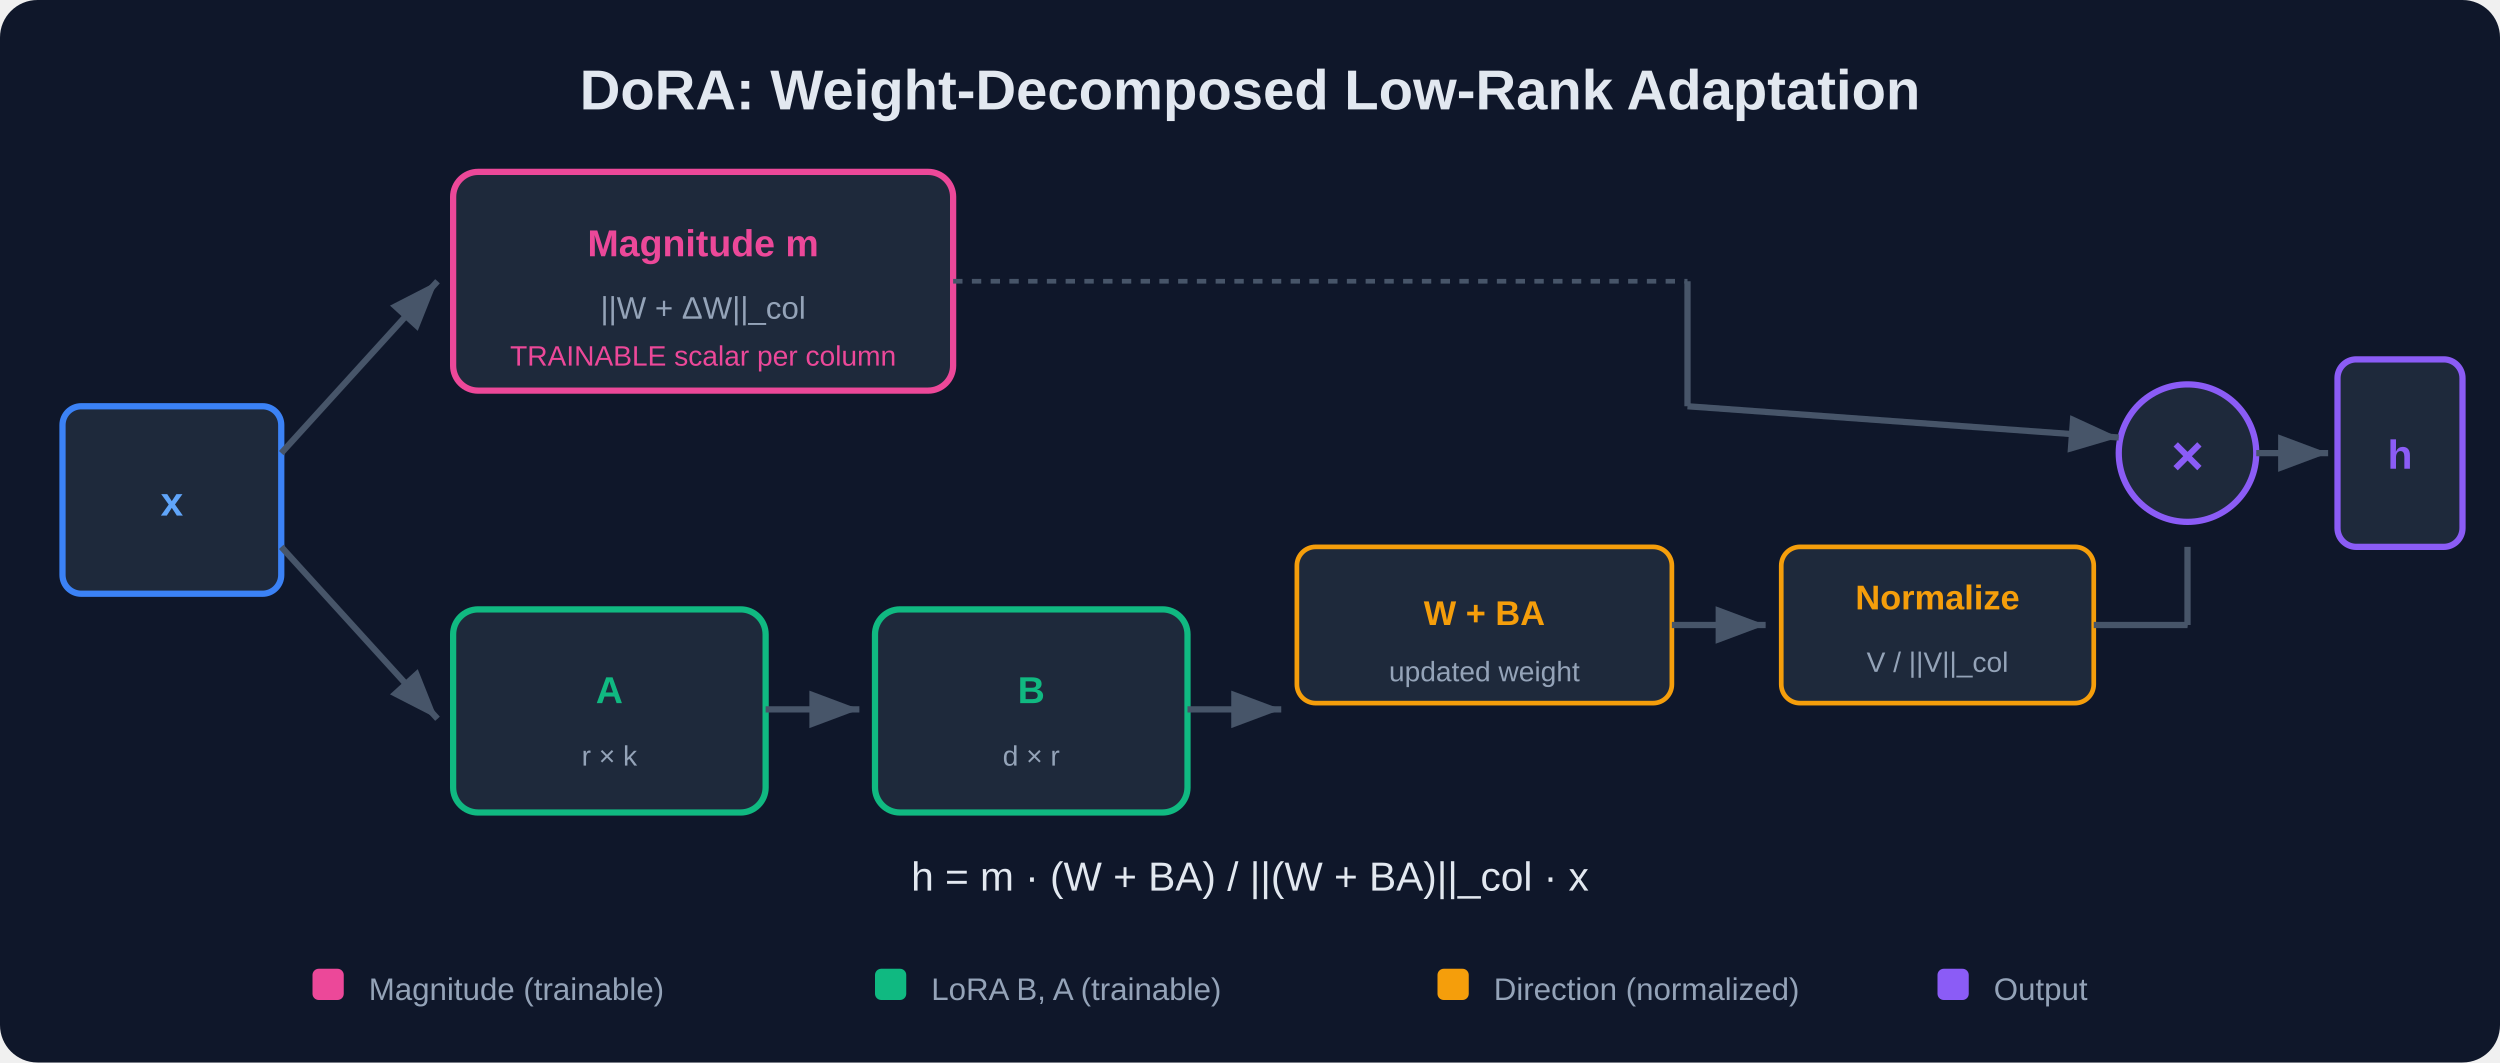
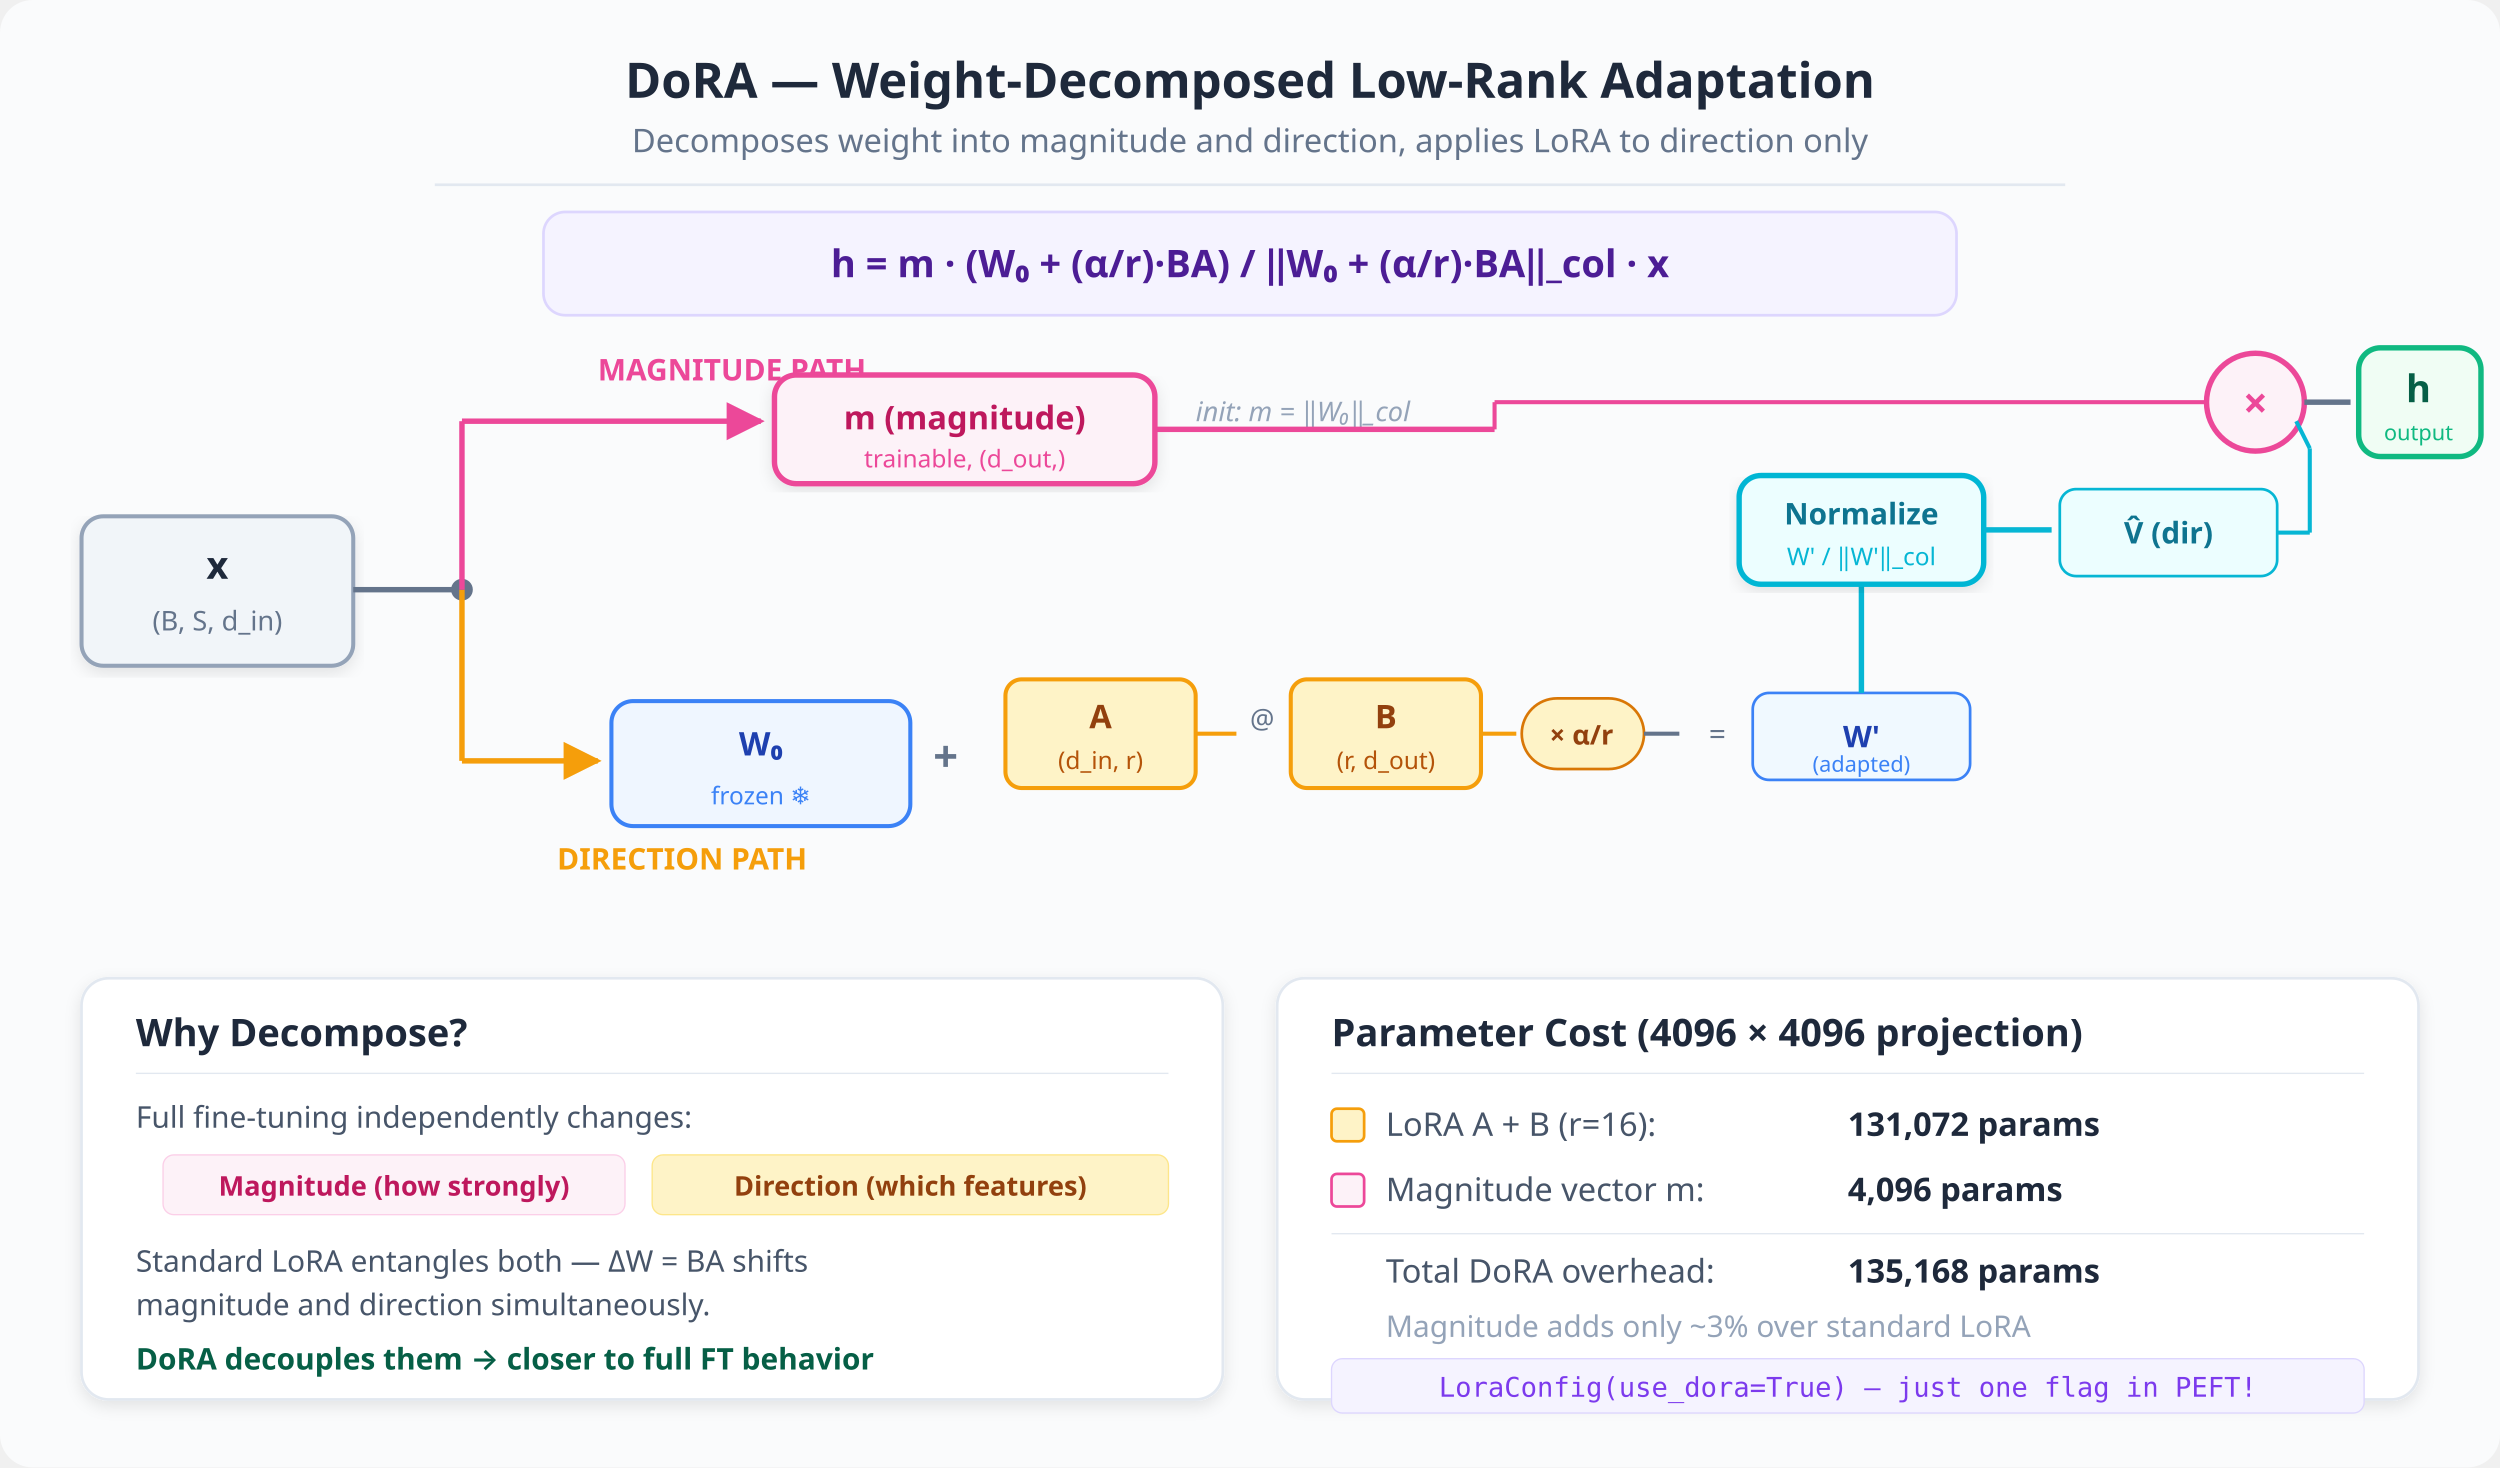
- <svg xmlns="http://www.w3.org/2000/svg" viewBox="0 0 800 340">
+ <svg xmlns="http://www.w3.org/2000/svg" viewBox="0 0 920 540" font-family="'Segoe UI', system-ui, -apple-system, sans-serif">
  <defs>
-     <marker id="ad" markerWidth="8" markerHeight="6" refX="8" refY="3" orient="auto">
-       <polygon points="0,0 8,3 0,6" fill="#475569" />
+     <filter id="shadow" x="-4%" y="-4%" width="108%" height="112%">
+       <feDropShadow dx="0" dy="2" stdDeviation="3" flood-opacity="0.1" />
+     </filter>
+     <marker id="arr" viewBox="0 0 10 10" refX="9" refY="5" markerWidth="7" markerHeight="7" orient="auto">
+       <path d="M 0 0 L 10 5 L 0 10 z" fill="#64748B" />
+     </marker>
+     <marker id="arrPink" viewBox="0 0 10 10" refX="9" refY="5" markerWidth="7" markerHeight="7" orient="auto">
+       <path d="M 0 0 L 10 5 L 0 10 z" fill="#EC4899" />
+     </marker>
+     <marker id="arrAmber" viewBox="0 0 10 10" refX="9" refY="5" markerWidth="7" markerHeight="7" orient="auto">
+       <path d="M 0 0 L 10 5 L 0 10 z" fill="#F59E0B" />
+     </marker>
+     <marker id="arrBlue" viewBox="0 0 10 10" refX="9" refY="5" markerWidth="7" markerHeight="7" orient="auto">
+       <path d="M 0 0 L 10 5 L 0 10 z" fill="#3B82F6" />
    </marker>
  </defs>
-   <rect width="800" height="340" rx="12" fill="#0f172a" />
-   <text x="400" y="35" text-anchor="middle" fill="#e2e8f0" font-family="Arial,sans-serif" font-size="18" font-weight="bold">DoRA: Weight-Decomposed Low-Rank Adaptation</text>
-   <rect x="20" y="130" width="70" height="60" rx="6" fill="#1e293b" stroke="#3b82f6" stroke-width="2" />
-   <text x="55" y="165" text-anchor="middle" fill="#60a5fa" font-family="Arial,sans-serif" font-size="13" font-weight="bold">x</text>
-   <line x1="90" y1="145" x2="140" y2="90" stroke="#475569" stroke-width="2" marker-end="url(#ad)" />
-   <line x1="90" y1="175" x2="140" y2="230" stroke="#475569" stroke-width="2" marker-end="url(#ad)" />
-   <rect x="145" y="55" width="160" height="70" rx="8" fill="#1e293b" stroke="#ec4899" stroke-width="2" />
-   <text x="225" y="82" text-anchor="middle" fill="#ec4899" font-family="Arial,sans-serif" font-size="12" font-weight="bold">Magnitude m</text>
-   <text x="225" y="102" text-anchor="middle" fill="#94a3b8" font-family="Arial,sans-serif" font-size="10">||W + ΔW||_col</text>
-   <text x="225" y="117" text-anchor="middle" fill="#ec4899" font-family="Arial,sans-serif" font-size="9">TRAINABLE scalar per column</text>
-   <rect x="145" y="195" width="100" height="65" rx="8" fill="#1e293b" stroke="#10b981" stroke-width="2" />
-   <text x="195" y="225" text-anchor="middle" fill="#10b981" font-family="Arial,sans-serif" font-size="12" font-weight="bold">A</text>
-   <text x="195" y="245" text-anchor="middle" fill="#94a3b8" font-family="Arial,sans-serif" font-size="9">r × k</text>
-   <line x1="245" y1="227" x2="275" y2="227" stroke="#475569" stroke-width="2" marker-end="url(#ad)" />
-   <rect x="280" y="195" width="100" height="65" rx="8" fill="#1e293b" stroke="#10b981" stroke-width="2" />
-   <text x="330" y="225" text-anchor="middle" fill="#10b981" font-family="Arial,sans-serif" font-size="12" font-weight="bold">B</text>
-   <text x="330" y="245" text-anchor="middle" fill="#94a3b8" font-family="Arial,sans-serif" font-size="9">d × r</text>
-   <line x1="380" y1="227" x2="410" y2="227" stroke="#475569" stroke-width="2" marker-end="url(#ad)" />
-   <rect x="415" y="175" width="120" height="50" rx="6" fill="#1e293b" stroke="#f59e0b" stroke-width="1.5" />
-   <text x="475" y="200" text-anchor="middle" fill="#f59e0b" font-family="Arial,sans-serif" font-size="11" font-weight="bold">W + BA</text>
-   <text x="475" y="218" text-anchor="middle" fill="#94a3b8" font-family="Arial,sans-serif" font-size="9">updated weight</text>
-   <line x1="535" y1="200" x2="565" y2="200" stroke="#475569" stroke-width="2" marker-end="url(#ad)" />
-   <rect x="570" y="175" width="100" height="50" rx="6" fill="#1e293b" stroke="#f59e0b" stroke-width="1.5" />
-   <text x="620" y="195" text-anchor="middle" fill="#f59e0b" font-family="Arial,sans-serif" font-size="11" font-weight="bold">Normalize</text>
-   <text x="620" y="215" text-anchor="middle" fill="#94a3b8" font-family="Arial,sans-serif" font-size="9">V / ||V||_col</text>
-   <line x1="305" y1="90" x2="540" y2="90" stroke="#475569" stroke-width="1.5" stroke-dasharray="3,3" />
-   <line x1="670" y1="200" x2="700" y2="200" stroke="#475569" stroke-width="2" />
-   <line x1="540" y1="90" x2="540" y2="130" stroke="#475569" stroke-width="2" />
-   <circle cx="700" cy="145" r="22" fill="#1e293b" stroke="#8b5cf6" stroke-width="2" />
-   <text x="700" y="152" text-anchor="middle" fill="#8b5cf6" font-family="Arial,sans-serif" font-size="18" font-weight="bold">×</text>
-   <line x1="540" y1="130" x2="678" y2="140" stroke="#475569" stroke-width="2" marker-end="url(#ad)" />
-   <line x1="700" y1="175" x2="700" y2="200" stroke="#475569" stroke-width="2" />
-   <line x1="700" y1="200" x2="672" y2="200" stroke="#475569" stroke-width="1" />
-   <line x1="722" y1="145" x2="745" y2="145" stroke="#475569" stroke-width="2" marker-end="url(#ad)" />
-   <rect x="748" y="115" width="40" height="60" rx="6" fill="#1e293b" stroke="#8b5cf6" stroke-width="2" />
-   <text x="768" y="150" text-anchor="middle" fill="#8b5cf6" font-family="Arial,sans-serif" font-size="13" font-weight="bold">h</text>
-   <text x="400" y="285" text-anchor="middle" fill="#e2e8f0" font-family="Arial,sans-serif" font-size="13">h = m · (W + BA) / ||(W + BA)||_col · x</text>
-   <rect x="100" y="310" width="10" height="10" rx="2" fill="#ec4899" />
-   <text x="118" y="320" fill="#94a3b8" font-family="Arial,sans-serif" font-size="10">Magnitude (trainable)</text>
-   <rect x="280" y="310" width="10" height="10" rx="2" fill="#10b981" />
-   <text x="298" y="320" fill="#94a3b8" font-family="Arial,sans-serif" font-size="10">LoRA B, A (trainable)</text>
-   <rect x="460" y="310" width="10" height="10" rx="2" fill="#f59e0b" />
-   <text x="478" y="320" fill="#94a3b8" font-family="Arial,sans-serif" font-size="10">Direction (normalized)</text>
-   <rect x="620" y="310" width="10" height="10" rx="2" fill="#8b5cf6" />
-   <text x="638" y="320" fill="#94a3b8" font-family="Arial,sans-serif" font-size="10">Output</text>
+   <rect width="920" height="540" rx="12" fill="#FAFBFC" />
+   <text x="460" y="36" text-anchor="middle" font-size="18" font-weight="700" fill="#1E293B">DoRA — Weight-Decomposed Low-Rank Adaptation</text>
+   <text x="460" y="56" text-anchor="middle" font-size="12" fill="#64748B">Decomposes weight into magnitude and direction, applies LoRA to direction only</text>
+   <line x1="160" y1="68" x2="760" y2="68" stroke="#E2E8F0" stroke-width="1" />
+   <rect x="200" y="78" width="520" height="38" rx="8" fill="#F5F3FF" stroke="#DDD6FE" stroke-width="1" />
+   <text x="460" y="102" text-anchor="middle" font-size="14" font-weight="600" fill="#4C1D95">h = m · (W₀ + (α/r)·BA) / ‖W₀ + (α/r)·BA‖_col · x</text>
+   <rect x="30" y="190" width="100" height="55" rx="8" fill="#F1F5F9" stroke="#94A3B8" stroke-width="1.5" filter="url(#shadow)" />
+   <text x="80" y="213" text-anchor="middle" font-size="14" font-weight="700" fill="#1E293B">x</text>
+   <text x="80" y="232" text-anchor="middle" font-size="10" fill="#64748B">(B, S, d_in)</text>
+   <circle cx="170" cy="217" r="4" fill="#64748B" />
+   <line x1="130" y1="217" x2="170" y2="217" stroke="#64748B" stroke-width="2" />
+   <line x1="170" y1="217" x2="170" y2="280" stroke="#F59E0B" stroke-width="2" />
+   <line x1="170" y1="280" x2="220" y2="280" stroke="#F59E0B" stroke-width="2" marker-end="url(#arrAmber)" />
+   <text x="205" y="320" font-size="11" font-weight="600" fill="#F59E0B">DIRECTION PATH</text>
+   <rect x="225" y="258" width="110" height="46" rx="8" fill="#EFF6FF" stroke="#3B82F6" stroke-width="1.5" />
+   <text x="280" y="278" text-anchor="middle" font-size="12" font-weight="600" fill="#1E40AF">W₀</text>
+   <text x="280" y="296" text-anchor="middle" font-size="9" fill="#3B82F6">frozen ❄️</text>
+   <text x="348" y="284" text-anchor="middle" font-size="16" font-weight="700" fill="#64748B">+</text>
+   <rect x="370" y="250" width="70" height="40" rx="6" fill="#FEF3C7" stroke="#F59E0B" stroke-width="1.5" />
+   <text x="405" y="268" text-anchor="middle" font-size="12" font-weight="700" fill="#92400E">A</text>
+   <text x="405" y="283" text-anchor="middle" font-size="9" fill="#B45309">(d_in, r)</text>
+   <line x1="440" y1="270" x2="455" y2="270" stroke="#F59E0B" stroke-width="1.5" />
+   <text x="460" y="268" font-size="10" fill="#64748B">@</text>
+   <rect x="475" y="250" width="70" height="40" rx="6" fill="#FEF3C7" stroke="#F59E0B" stroke-width="1.5" />
+   <text x="510" y="268" text-anchor="middle" font-size="12" font-weight="700" fill="#92400E">B</text>
+   <text x="510" y="283" text-anchor="middle" font-size="9" fill="#B45309">(r, d_out)</text>
+   <line x1="545" y1="270" x2="558" y2="270" stroke="#F59E0B" stroke-width="1.5" />
+   <rect x="560" y="257" width="45" height="26" rx="13" fill="#FEF3C7" stroke="#D97706" stroke-width="1" />
+   <text x="582" y="274" text-anchor="middle" font-size="10" font-weight="600" fill="#92400E">× α/r</text>
+   <line x1="605" y1="270" x2="618" y2="270" stroke="#64748B" stroke-width="1.5" />
+   <text x="632" y="274" text-anchor="middle" font-size="11" fill="#64748B">=</text>
+   <rect x="645" y="255" width="80" height="32" rx="6" fill="#F0F9FF" stroke="#3B82F6" stroke-width="1" />
+   <text x="685" y="275" text-anchor="middle" font-size="11" font-weight="600" fill="#1E40AF">W'</text>
+   <text x="685" y="284" text-anchor="middle" font-size="8" fill="#3B82F6">(adapted)</text>
+   <line x1="685" y1="255" x2="685" y2="210" stroke="#06B6D4" stroke-width="2" />
+   <rect x="640" y="175" width="90" height="40" rx="8" fill="#ECFEFF" stroke="#06B6D4" stroke-width="2" filter="url(#shadow)" />
+   <text x="685" y="193" text-anchor="middle" font-size="11" font-weight="700" fill="#0E7490">Normalize</text>
+   <text x="685" y="208" text-anchor="middle" font-size="9" fill="#06B6D4">W' / ‖W'‖_col</text>
+   <line x1="730" y1="195" x2="755" y2="195" stroke="#06B6D4" stroke-width="2" />
+   <rect x="758" y="180" width="80" height="32" rx="6" fill="#ECFEFF" stroke="#06B6D4" stroke-width="1" />
+   <text x="798" y="200" text-anchor="middle" font-size="11" font-weight="600" fill="#0E7490">V̂ (dir)</text>
+   <line x1="170" y1="217" x2="170" y2="155" stroke="#EC4899" stroke-width="2" />
+   <line x1="170" y1="155" x2="280" y2="155" stroke="#EC4899" stroke-width="2" marker-end="url(#arrPink)" />
+   <text x="220" y="140" font-size="11" font-weight="600" fill="#EC4899">MAGNITUDE PATH</text>
+   <rect x="285" y="138" width="140" height="40" rx="8" fill="#FDF2F8" stroke="#EC4899" stroke-width="2" filter="url(#shadow)" />
+   <text x="355" y="158" text-anchor="middle" font-size="12" font-weight="700" fill="#BE185D">m (magnitude)</text>
+   <text x="355" y="172" text-anchor="middle" font-size="9" fill="#EC4899">trainable, (d_out,)</text>
+   <text x="440" y="155" font-size="10" fill="#94A3B8" font-style="italic">init: m = ‖W₀‖_col</text>
+   <line x1="425" y1="158" x2="550" y2="158" stroke="#EC4899" stroke-width="2" />
+   <circle cx="830" cy="148" r="18" fill="#FDF2F8" stroke="#EC4899" stroke-width="2" />
+   <text x="830" y="154" text-anchor="middle" font-size="16" font-weight="700" fill="#EC4899">×</text>
+   <line x1="550" y1="158" x2="550" y2="148" stroke="#EC4899" stroke-width="1.5" />
+   <line x1="550" y1="148" x2="812" y2="148" stroke="#EC4899" stroke-width="1.5" />
+   <line x1="838" y1="196" x2="850" y2="196" stroke="#06B6D4" stroke-width="1.5" />
+   <line x1="850" y1="196" x2="850" y2="165" stroke="#06B6D4" stroke-width="1.5" />
+   <line x1="850" y1="165" x2="845" y2="155" stroke="#06B6D4" stroke-width="1.5" />
+   <line x1="848" y1="148" x2="865" y2="148" stroke="#64748B" stroke-width="2" />
+   <rect x="868" y="128" width="45" height="40" rx="8" fill="#F0FDF4" stroke="#10B981" stroke-width="2" />
+   <text x="890" y="148" text-anchor="middle" font-size="14" font-weight="700" fill="#065F46">h</text>
+   <text x="890" y="162" text-anchor="middle" font-size="8" fill="#10B981">output</text>
+   <rect x="30" y="360" width="420" height="155" rx="10" fill="white" stroke="#E2E8F0" stroke-width="1" filter="url(#shadow)" />
+   <text x="50" y="385" font-size="14" font-weight="700" fill="#1E293B">Why Decompose?</text>
+   <line x1="50" y1="395" x2="430" y2="395" stroke="#E2E8F0" stroke-width="0.5" />
+   <text x="50" y="415" font-size="11" fill="#475569">Full fine-tuning independently changes:</text>
+   <rect x="60" y="425" width="170" height="22" rx="4" fill="#FDF2F8" stroke="#FBCFE8" stroke-width="0.5" />
+   <text x="145" y="440" text-anchor="middle" font-size="10" fill="#BE185D" font-weight="600">Magnitude (how strongly)</text>
+   <rect x="240" y="425" width="190" height="22" rx="4" fill="#FEF3C7" stroke="#FDE68A" stroke-width="0.5" />
+   <text x="335" y="440" text-anchor="middle" font-size="10" fill="#92400E" font-weight="600">Direction (which features)</text>
+   <text x="50" y="468" font-size="11" fill="#475569">Standard LoRA entangles both — ΔW = BA shifts</text>
+   <text x="50" y="484" font-size="11" fill="#475569">magnitude and direction simultaneously.</text>
+   <text x="50" y="504" font-size="11" fill="#065F46" font-weight="600">DoRA decouples them → closer to full FT behavior</text>
+   <rect x="470" y="360" width="420" height="155" rx="10" fill="white" stroke="#E2E8F0" stroke-width="1" filter="url(#shadow)" />
+   <text x="490" y="385" font-size="14" font-weight="700" fill="#1E293B">Parameter Cost (4096 × 4096 projection)</text>
+   <line x1="490" y1="395" x2="870" y2="395" stroke="#E2E8F0" stroke-width="0.5" />
+   <rect x="490" y="408" width="12" height="12" rx="2" fill="#FEF3C7" stroke="#F59E0B" stroke-width="1" />
+   <text x="510" y="418" font-size="12" fill="#475569">LoRA A + B (r=16):</text>
+   <text x="680" y="418" font-size="12" fill="#1E293B" font-weight="600">131,072 params</text>
+   <rect x="490" y="432" width="12" height="12" rx="2" fill="#FDF2F8" stroke="#EC4899" stroke-width="1" />
+   <text x="510" y="442" font-size="12" fill="#475569">Magnitude vector m:</text>
+   <text x="680" y="442" font-size="12" fill="#1E293B" font-weight="600">4,096 params</text>
+   <line x1="490" y1="454" x2="870" y2="454" stroke="#E2E8F0" stroke-width="0.5" />
+   <text x="510" y="472" font-size="12" fill="#475569">Total DoRA overhead:</text>
+   <text x="680" y="472" font-size="12" fill="#1E293B" font-weight="600">135,168 params</text>
+   <text x="510" y="492" font-size="11" fill="#94A3B8">Magnitude adds only ~3% over standard LoRA</text>
+   <rect x="490" y="500" width="380" height="20" rx="4" fill="#F5F3FF" stroke="#DDD6FE" stroke-width="0.5" />
+   <text x="680" y="514" text-anchor="middle" font-size="10" fill="#7C3AED" font-family="'Cascadia Code', monospace">LoraConfig(use_dora=True) — just one flag in PEFT!</text>
</svg>
